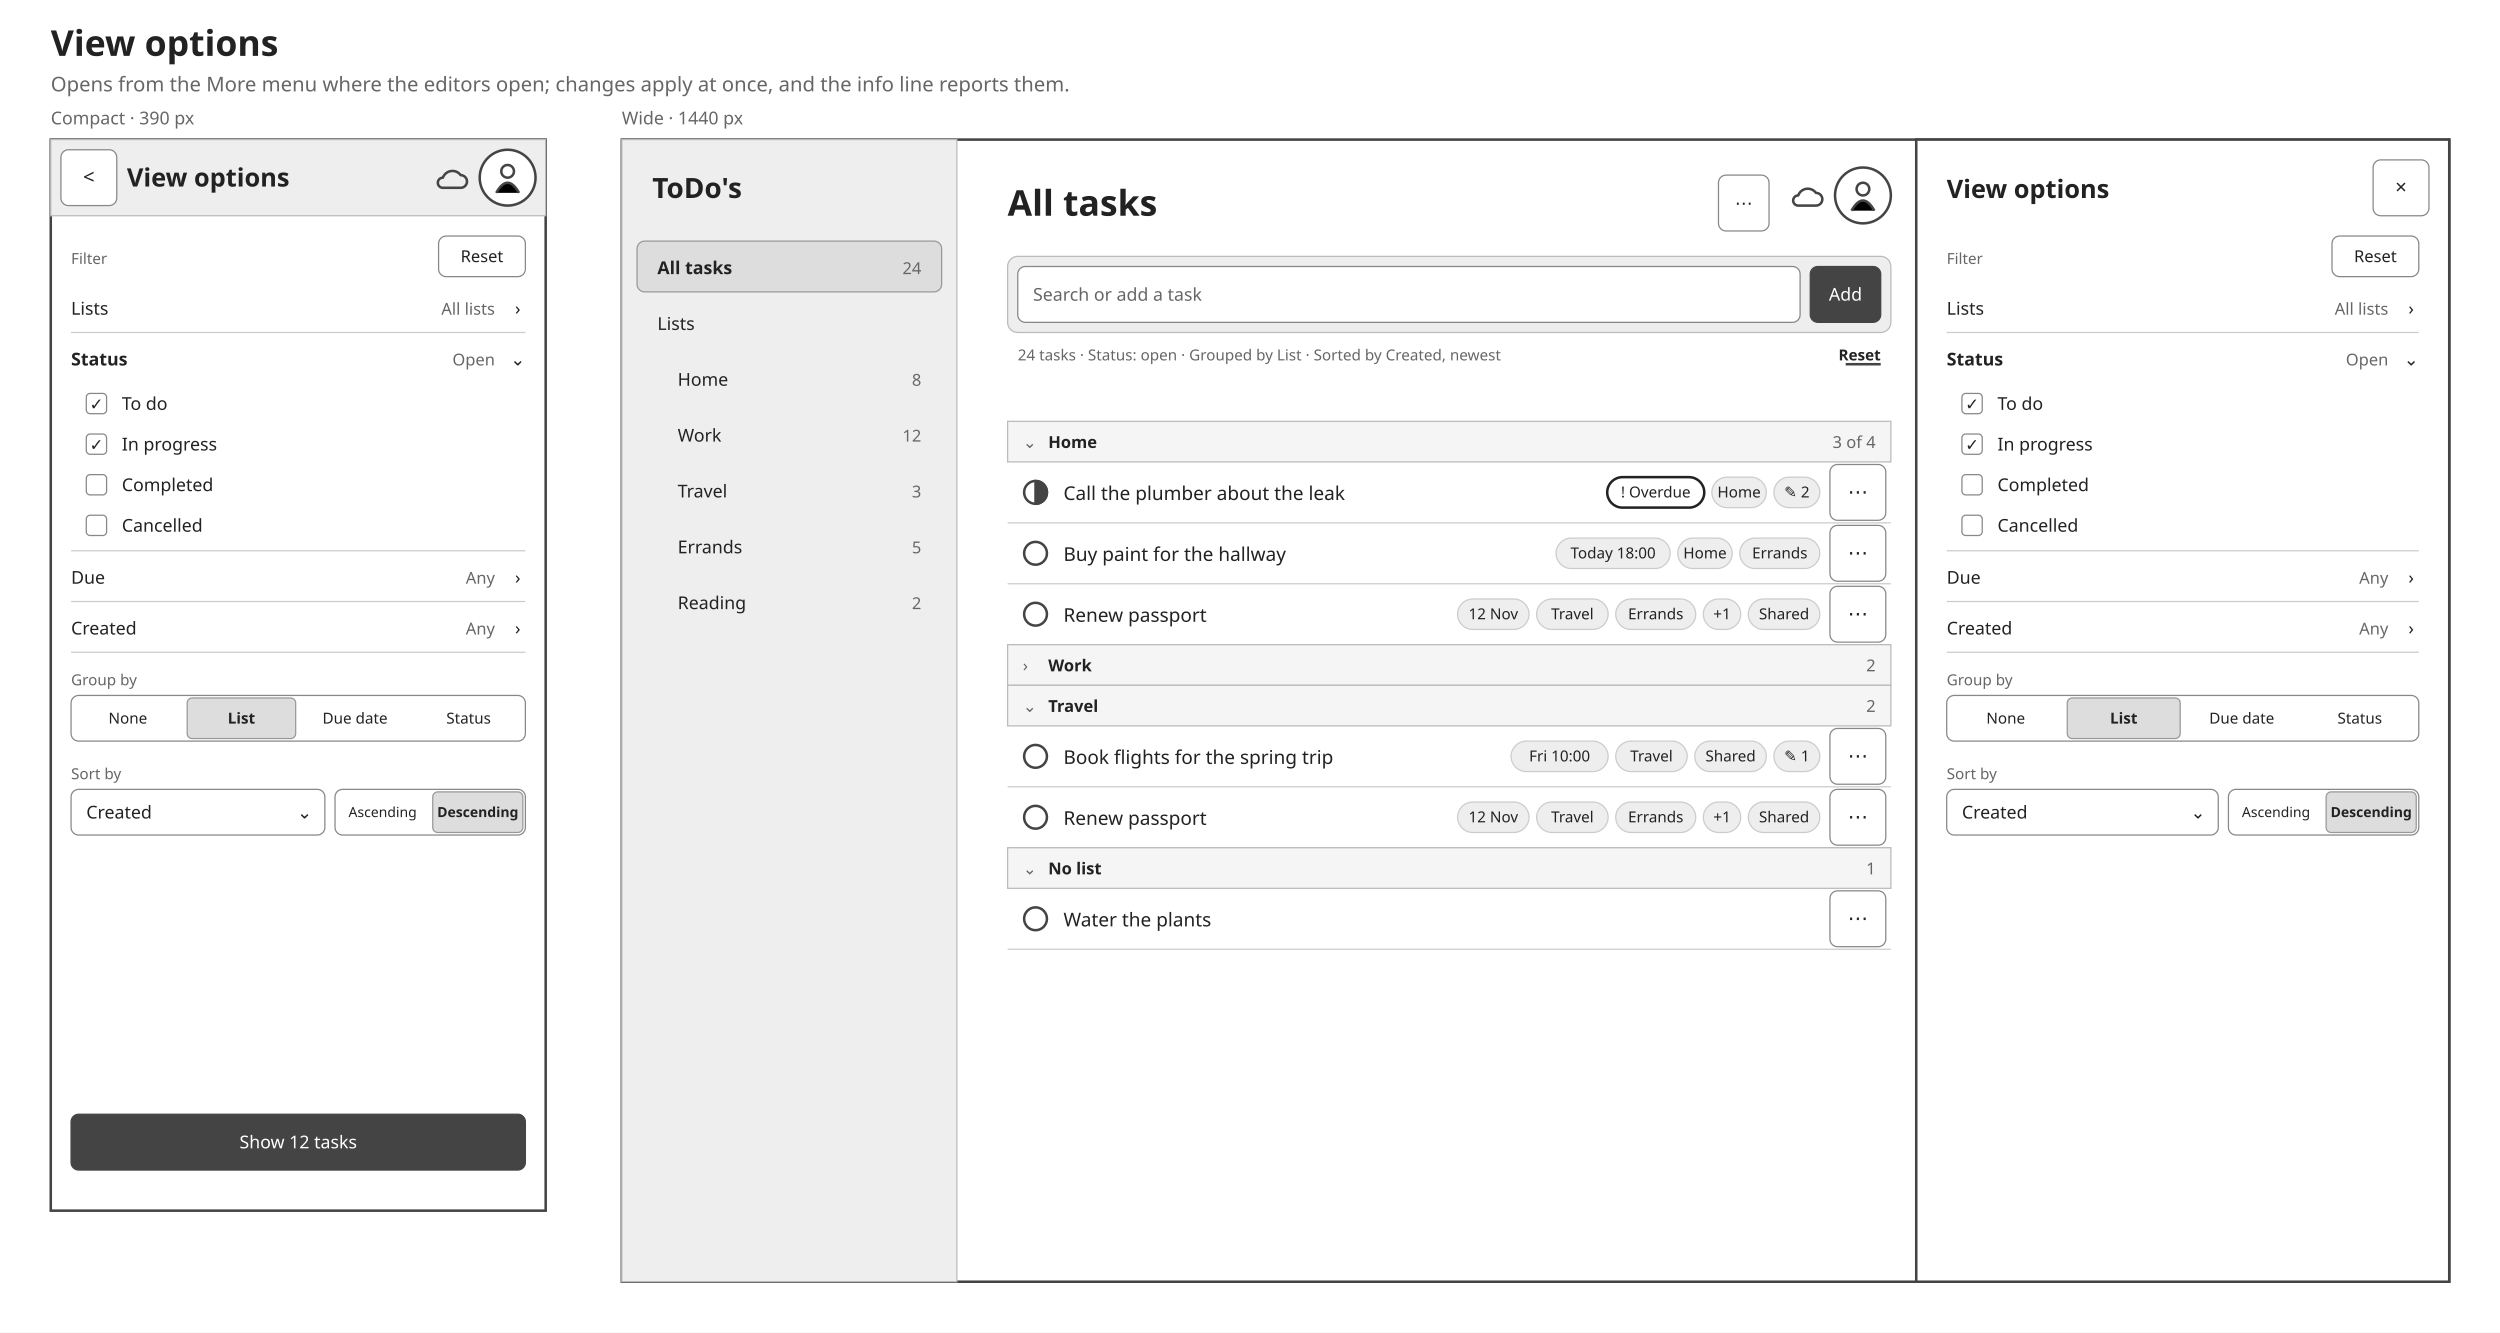
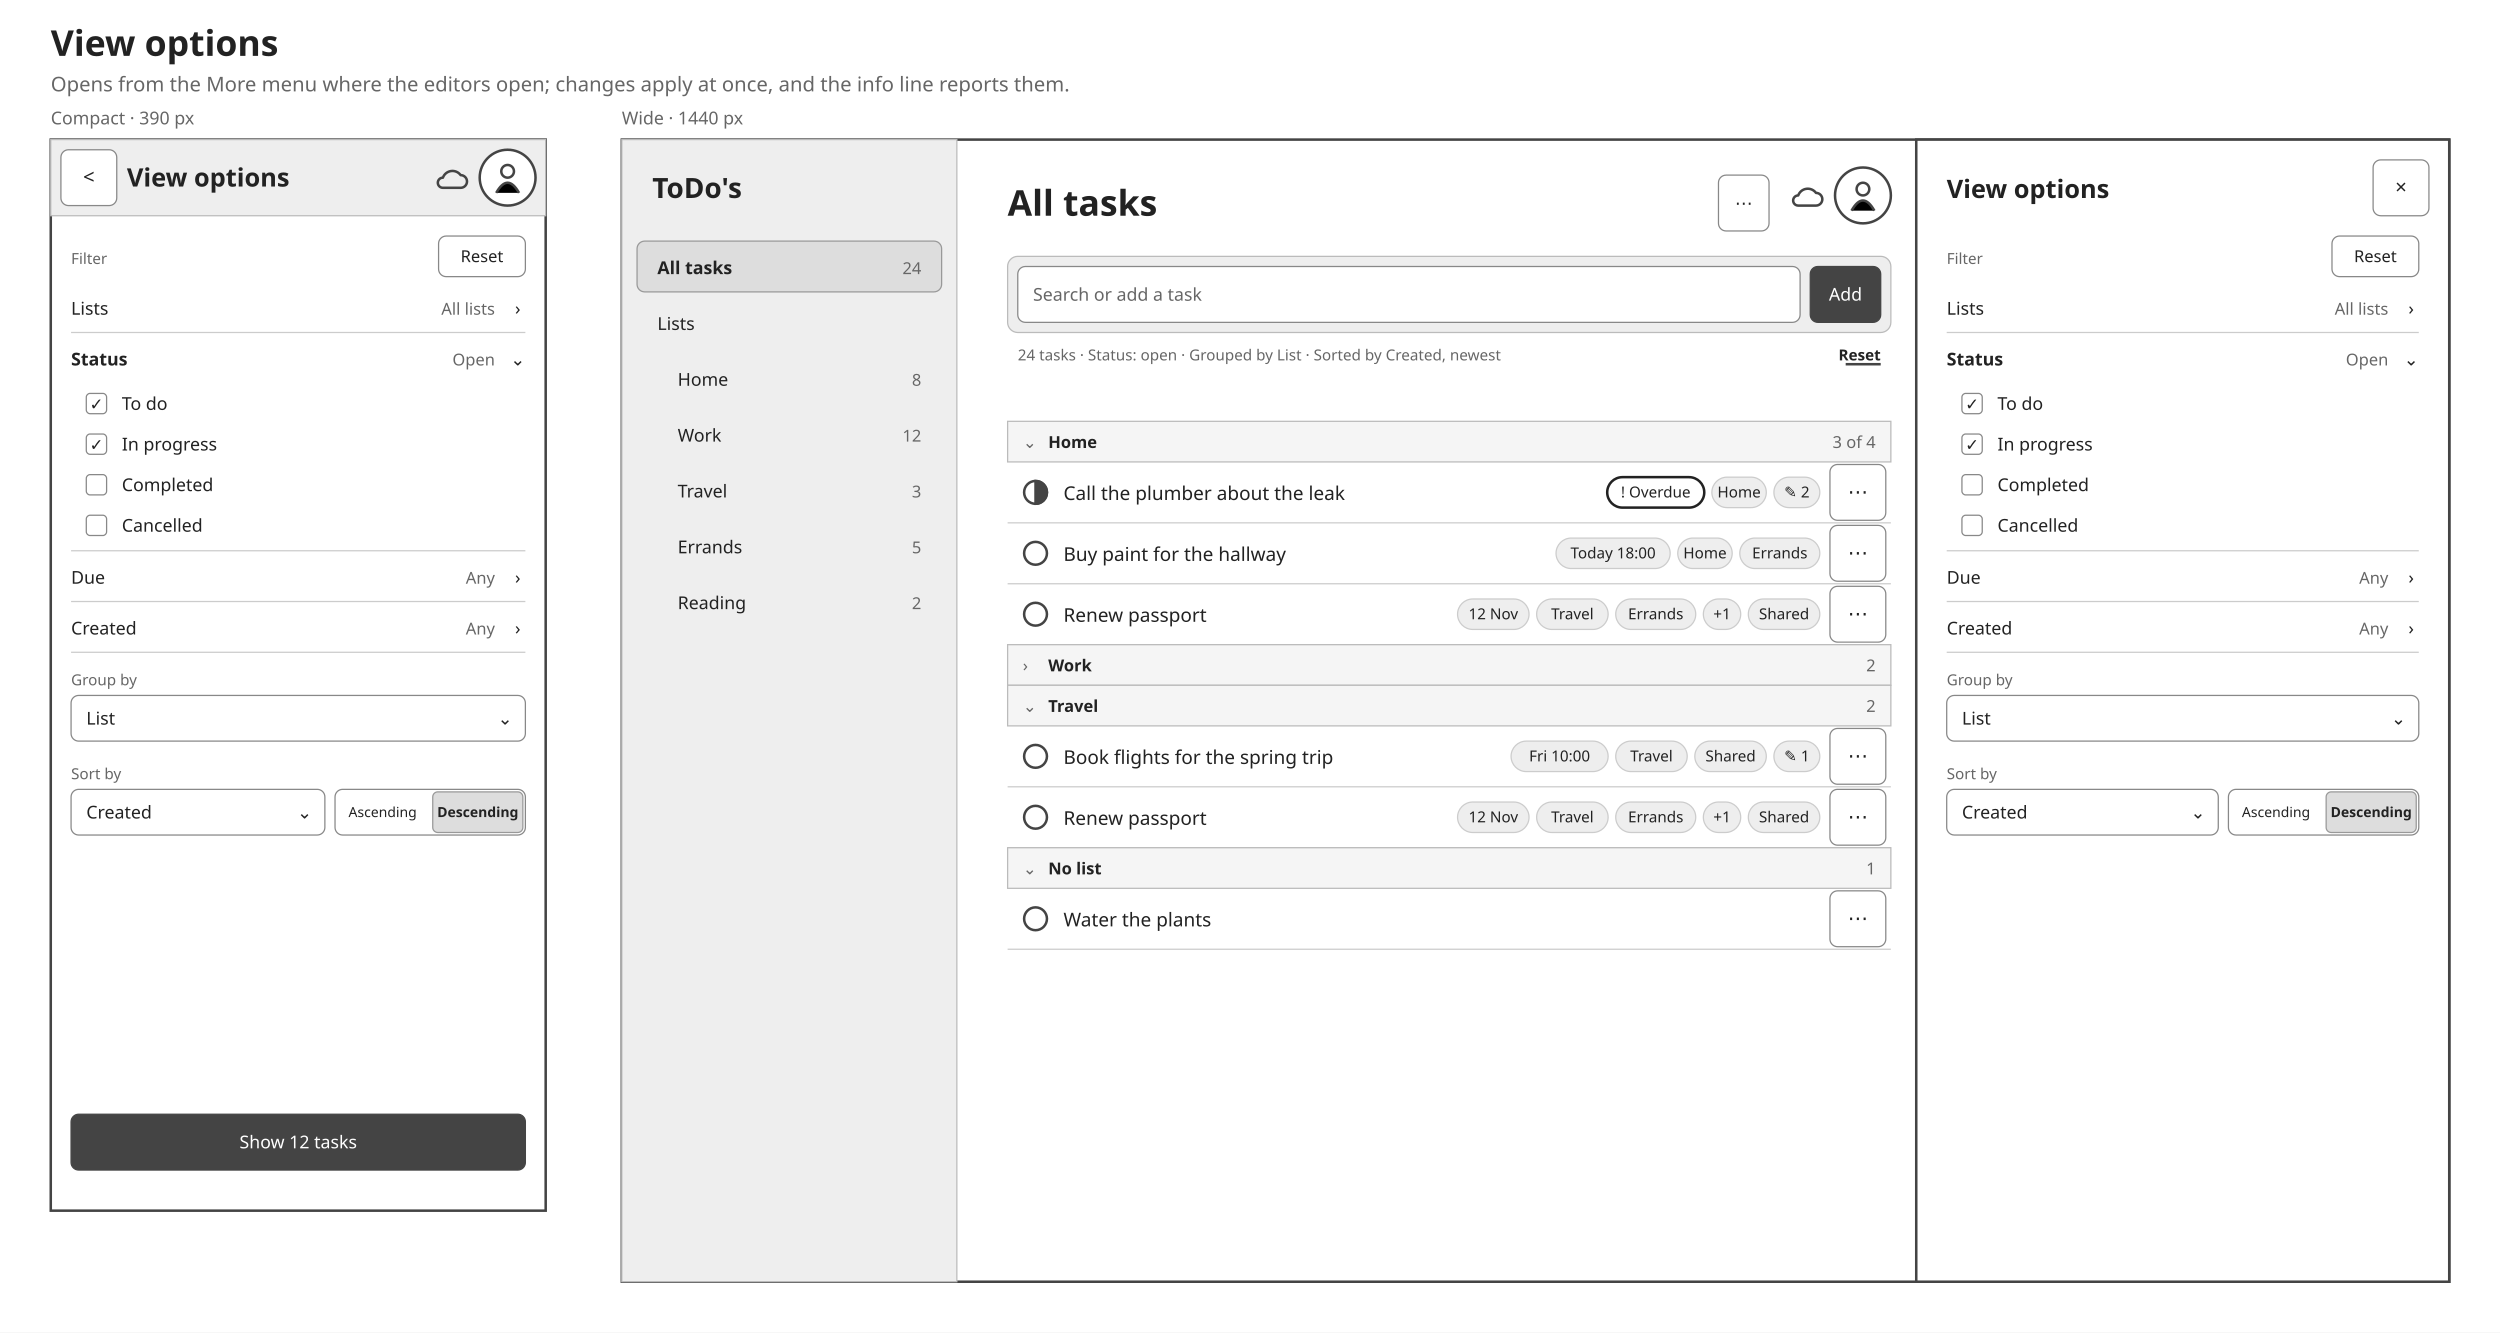
<svg xmlns="http://www.w3.org/2000/svg" width="1970" height="1050" viewBox="0 0 1970 1050">
  <style>
text { font-family: sans-serif; fill: #222222; }
.muted { fill: #666666; }
.on-primary { fill: #ffffff; }
.bold { font-weight: bold; }
rect.frame { fill: #ffffff; stroke: #444444; stroke-width: 2; }
.bar { fill: #eeeeee; stroke: #bbbbbb; }
.box { fill: #f5f5f5; stroke: #bbbbbb; }
.control { fill: #ffffff; stroke: #888888; }
.disabled { fill: #f5f5f5; stroke: #cccccc; }
.primary { fill: #444444; stroke: #444444; }
.selected { fill: #dddddd; stroke: #999999; }
.chip { fill: #eeeeee; stroke: #cccccc; }
.signal { fill: #ffffff; stroke: #222222; stroke-width: 2; }
.scrim { fill: #888888; fill-opacity: 0.5; }
.rule { stroke: #cccccc; }
.drop { stroke: #222222; stroke-width: 3; }
.icon { fill: #ffffff; stroke: #444444; stroke-width: 2; }
.icon-fill { fill: #444444; stroke: #444444; stroke-width: 2; }
.icon-mark { fill: none; stroke: #ffffff; stroke-width: 2; }
.icon-line { stroke: #444444; stroke-width: 2; }
.icon-line-open { fill: none; stroke: #444444; stroke-width: 2; stroke-linecap: round; stroke-linejoin: round; }
  </style>
  <rect x="0" y="0" width="1970" height="1050" fill="#ffffff" />
  <text x="40" y="44" font-size="28" class="bold">View options</text>
  <text x="40" y="72" font-size="16" class="muted">Opens from the More menu where the editors open; changes apply at once, and the info line reports them.</text>
  <text x="40" y="98" font-size="14" class="muted">Compact · 390 px</text>
  <text x="490" y="98" font-size="14" class="muted">Wide · 1440 px</text>
  <g class="frame" data-width="390" data-height="844" transform="translate(40 110)">
    <rect x="0" y="0" width="390" height="844" rx="0" class="frame" />
    <rect x="0" y="0" width="390" height="60" rx="0" class="bar" />
    <rect x="8" y="8" width="44" height="44" rx="6" class="control" />
    <text x="30" y="35" font-size="16" text-anchor="middle">&lt;</text>
    <circle cx="360" cy="30" r="22" class="icon" />
    <circle cx="360" cy="25" r="5" class="icon" />
    <path d="M 351 42 Q 360 26 369 42" class="icon-line" />
    <path d="M 309 38 H 323 A 5 5 0 0 0 323 28 A 8 8 0 0 0 309 30 A 4 4 0 0 0 309 38 Z" class="icon-line-open" />
    <text x="60" y="37" font-size="20" class="bold">View options</text>
    <text x="16" y="98" font-size="12" class="muted">Filter</text>
    <rect x="305.6" y="76" width="68.4" height="32" rx="6" class="control" />
    <text x="339.8" y="96.55" font-size="13" text-anchor="middle">Reset</text>
    <text x="16" y="138" font-size="14">Lists</text>
    <text x="350" y="138" font-size="13" class="muted" text-anchor="end">All lists</text>
    <text x="368" y="138" font-size="14" text-anchor="middle">›</text>
    <line x1="16" y1="152" x2="374" y2="152" class="rule" />
    <text x="16" y="178" font-size="14" class="bold">Status</text>
    <text x="350" y="178" font-size="13" class="muted" text-anchor="end">Open</text>
    <text x="368" y="178" font-size="14" text-anchor="middle">⌄</text>
    <rect x="28" y="200" width="16" height="16" rx="3" class="control" />
    <text x="36" y="213" font-size="13" class="bold" text-anchor="middle">✓</text>
    <text x="56" y="213" font-size="14">To do</text>
    <rect x="28" y="232" width="16" height="16" rx="3" class="control" />
    <text x="36" y="245" font-size="13" class="bold" text-anchor="middle">✓</text>
    <text x="56" y="245" font-size="14">In progress</text>
    <rect x="28" y="264" width="16" height="16" rx="3" class="control" />
    <text x="56" y="277" font-size="14">Completed</text>
    <rect x="28" y="296" width="16" height="16" rx="3" class="control" />
    <text x="56" y="309" font-size="14">Cancelled</text>
    <line x1="16" y1="324" x2="374" y2="324" class="rule" />
    <text x="16" y="350" font-size="14">Due</text>
    <text x="350" y="350" font-size="13" class="muted" text-anchor="end">Any</text>
    <text x="368" y="350" font-size="14" text-anchor="middle">›</text>
    <line x1="16" y1="364" x2="374" y2="364" class="rule" />
    <text x="16" y="390" font-size="14">Created</text>
    <text x="350" y="390" font-size="13" class="muted" text-anchor="end">Any</text>
    <text x="368" y="390" font-size="14" text-anchor="middle">›</text>
    <line x1="16" y1="404" x2="374" y2="404" class="rule" />
    <text x="16" y="430" font-size="12" class="muted">Group by</text>
    <rect x="16" y="438" width="358" height="36" rx="6" class="control" />
-     <text x="60.75" y="460.2" font-size="12" text-anchor="middle">None</text>
-     <rect x="107.5" y="440" width="85.5" height="32" rx="4" class="selected" />
-     <text x="150.25" y="460.2" font-size="12" class="bold" text-anchor="middle">List</text>
-     <text x="239.75" y="460.2" font-size="12" text-anchor="middle">Due date</text>
-     <text x="329.25" y="460.2" font-size="12" text-anchor="middle">Status</text>
+     <text x="28" y="461" font-size="14">List</text>
+     <text x="358" y="461" font-size="14" text-anchor="middle">⌄</text>
    <text x="16" y="504" font-size="12" class="muted">Sort by</text>
    <rect x="16" y="512" width="200" height="36" rx="6" class="control" />
    <text x="28" y="535" font-size="14">Created</text>
    <text x="200" y="535" font-size="14" text-anchor="middle">⌄</text>
    <rect x="224" y="512" width="150" height="36" rx="6" class="control" />
    <text x="261.5" y="533.85" font-size="11" text-anchor="middle">Ascending</text>
    <rect x="301" y="514" width="71" height="32" rx="4" class="selected" />
    <text x="336.5" y="533.85" font-size="11" class="bold" text-anchor="middle">Descending</text>
    <rect x="16" y="768" width="358" height="44" rx="6" class="primary" />
    <text x="195" y="794.9" font-size="14" class="on-primary" text-anchor="middle">Show 12 tasks</text>
  </g>
  <g class="frame" data-width="1440" data-height="900" transform="translate(490 110)">
    <rect x="0" y="0" width="1440" height="900" rx="0" class="frame" />
    <rect x="0" y="0" width="264" height="900" rx="0" class="bar" />
    <text x="24" y="46" font-size="22" class="bold">ToDo's</text>
    <rect x="12" y="80" width="240" height="40" rx="6" class="selected" />
    <text x="28" y="106" font-size="14" class="bold">All tasks</text>
    <text x="236" y="106" font-size="13" class="muted" text-anchor="end">24</text>
    <text x="28" y="150" font-size="14">Lists</text>
    <text x="44" y="194" font-size="14">Home</text>
    <text x="236" y="194" font-size="13" class="muted" text-anchor="end">8</text>
    <text x="44" y="238" font-size="14">Work</text>
    <text x="236" y="238" font-size="13" class="muted" text-anchor="end">12</text>
    <text x="44" y="282" font-size="14">Travel</text>
    <text x="236" y="282" font-size="13" class="muted" text-anchor="end">3</text>
    <text x="44" y="326" font-size="14">Errands</text>
    <text x="236" y="326" font-size="13" class="muted" text-anchor="end">5</text>
    <text x="44" y="370" font-size="14">Reading</text>
    <text x="236" y="370" font-size="13" class="muted" text-anchor="end">2</text>
    <circle cx="978" cy="44" r="22" class="icon" />
    <circle cx="978" cy="39" r="5" class="icon" />
    <path d="M 969 56 Q 978 40 987 56" class="icon-line" />
    <path d="M 927 52 H 941 A 5 5 0 0 0 941 42 A 8 8 0 0 0 927 44 A 4 4 0 0 0 927 52 Z" class="icon-line-open" />
    <rect x="864.16" y="28" width="39.84" height="44" rx="6" class="control" />
    <text x="884.08" y="54.9" font-size="14" text-anchor="middle">⋯</text>
    <text x="304" y="60" font-size="28" class="bold">All tasks</text>
    <rect x="304" y="92" width="696" height="60" rx="8" class="bar" />
    <rect x="936.48" y="100" width="55.52" height="44" rx="6" class="primary" />
    <text x="964.24" y="126.9" font-size="14" class="on-primary" text-anchor="middle">Add</text>
    <rect x="312" y="100" width="616.48" height="44" rx="6" class="control" />
    <text x="324" y="127" font-size="14" class="muted">Search or add a task</text>
    <text x="992" y="174" font-size="12" class="bold" text-anchor="end">Reset</text>
    <line x1="964.4" y1="177" x2="992" y2="177" class="icon-line" />
    <text x="312" y="174" font-size="12" class="muted">24 tasks · Status: open · Grouped by List · Sorted by Created, newest</text>
    <rect x="304" y="222" width="696" height="32" rx="0" class="box" />
    <text x="316" y="243" font-size="13" class="muted">⌄</text>
    <text x="336" y="243" font-size="13" class="bold">Home</text>
    <text x="988" y="243" font-size="13" class="muted" text-anchor="end">3 of 4</text>
    <line x1="304" y1="302" x2="1000" y2="302" class="rule" />
    <circle cx="326" cy="278" r="9" class="icon" />
    <path d="M326 269.0 A9 9 0 0 1 326 287.0 Z" class="icon-fill" />
    <rect x="952" y="256" width="44" height="44" rx="6" class="control" />
    <text x="974" y="283" font-size="16" text-anchor="middle">⋯</text>
    <rect x="907.84" y="266" width="36.16" height="24" rx="12" class="chip" />
    <text x="925.92" y="282" font-size="12" text-anchor="middle">✎ 2</text>
    <rect x="858.96" y="266" width="42.88" height="24" rx="12" class="chip" />
    <text x="880.4" y="282" font-size="12" text-anchor="middle">Home</text>
    <rect x="776.48" y="266" width="76.48" height="24" rx="12" class="signal" />
    <text x="814.72" y="282" font-size="12" text-anchor="middle">! Overdue</text>
    <text x="348" y="284" font-size="15">Call the plumber about the leak</text>
    <line x1="304" y1="350" x2="1000" y2="350" class="rule" />
    <circle cx="326" cy="326" r="9" class="icon" />
    <rect x="952" y="304" width="44" height="44" rx="6" class="control" />
    <text x="974" y="331" font-size="16" text-anchor="middle">⋯</text>
    <rect x="880.96" y="314" width="63.04" height="24" rx="12" class="chip" />
    <text x="912.48" y="330" font-size="12" text-anchor="middle">Errands</text>
    <rect x="832.08" y="314" width="42.88" height="24" rx="12" class="chip" />
    <text x="853.52" y="330" font-size="12" text-anchor="middle">Home</text>
    <rect x="736.16" y="314" width="89.92" height="24" rx="12" class="chip" />
    <text x="781.12" y="330" font-size="12" text-anchor="middle">Today 18:00</text>
    <text x="348" y="332" font-size="15">Buy paint for the hallway</text>
    <line x1="304" y1="398" x2="1000" y2="398" class="rule" />
    <circle cx="326" cy="374" r="9" class="icon" />
    <rect x="952" y="352" width="44" height="44" rx="6" class="control" />
    <text x="974" y="379" font-size="16" text-anchor="middle">⋯</text>
    <rect x="887.68" y="362" width="56.32" height="24" rx="12" class="chip" />
    <text x="915.84" y="378" font-size="12" text-anchor="middle">Shared</text>
    <rect x="852.24" y="362" width="29.44" height="24" rx="12" class="chip" />
    <text x="866.96" y="378" font-size="12" text-anchor="middle">+1</text>
    <rect x="783.2" y="362" width="63.04" height="24" rx="12" class="chip" />
    <text x="814.72" y="378" font-size="12" text-anchor="middle">Errands</text>
    <rect x="720.88" y="362" width="56.32" height="24" rx="12" class="chip" />
    <text x="749.04" y="378" font-size="12" text-anchor="middle">Travel</text>
    <rect x="658.56" y="362" width="56.32" height="24" rx="12" class="chip" />
    <text x="686.72" y="378" font-size="12" text-anchor="middle">12 Nov</text>
    <text x="348" y="380" font-size="15">Renew passport</text>
    <rect x="304" y="398" width="696" height="32" rx="0" class="box" />
    <text x="316" y="419" font-size="13" class="muted">›</text>
    <text x="336" y="419" font-size="13" class="bold">Work</text>
    <text x="988" y="419" font-size="13" class="muted" text-anchor="end">2</text>
    <rect x="304" y="430" width="696" height="32" rx="0" class="box" />
    <text x="316" y="451" font-size="13" class="muted">⌄</text>
    <text x="336" y="451" font-size="13" class="bold">Travel</text>
    <text x="988" y="451" font-size="13" class="muted" text-anchor="end">2</text>
    <line x1="304" y1="510" x2="1000" y2="510" class="rule" />
    <circle cx="326" cy="486" r="9" class="icon" />
    <rect x="952" y="464" width="44" height="44" rx="6" class="control" />
    <text x="974" y="491" font-size="16" text-anchor="middle">⋯</text>
    <rect x="907.84" y="474" width="36.16" height="24" rx="12" class="chip" />
    <text x="925.92" y="490" font-size="12" text-anchor="middle">✎ 1</text>
    <rect x="845.52" y="474" width="56.32" height="24" rx="12" class="chip" />
    <text x="873.68" y="490" font-size="12" text-anchor="middle">Shared</text>
    <rect x="783.2" y="474" width="56.32" height="24" rx="12" class="chip" />
    <text x="811.36" y="490" font-size="12" text-anchor="middle">Travel</text>
    <rect x="700.72" y="474" width="76.48" height="24" rx="12" class="chip" />
    <text x="738.96" y="490" font-size="12" text-anchor="middle">Fri 10:00</text>
    <text x="348" y="492" font-size="15">Book flights for the spring trip</text>
    <line x1="304" y1="558" x2="1000" y2="558" class="rule" />
    <circle cx="326" cy="534" r="9" class="icon" />
    <rect x="952" y="512" width="44" height="44" rx="6" class="control" />
    <text x="974" y="539" font-size="16" text-anchor="middle">⋯</text>
    <rect x="887.68" y="522" width="56.32" height="24" rx="12" class="chip" />
    <text x="915.84" y="538" font-size="12" text-anchor="middle">Shared</text>
    <rect x="852.24" y="522" width="29.44" height="24" rx="12" class="chip" />
    <text x="866.96" y="538" font-size="12" text-anchor="middle">+1</text>
    <rect x="783.2" y="522" width="63.04" height="24" rx="12" class="chip" />
    <text x="814.72" y="538" font-size="12" text-anchor="middle">Errands</text>
    <rect x="720.88" y="522" width="56.32" height="24" rx="12" class="chip" />
    <text x="749.04" y="538" font-size="12" text-anchor="middle">Travel</text>
    <rect x="658.56" y="522" width="56.32" height="24" rx="12" class="chip" />
    <text x="686.72" y="538" font-size="12" text-anchor="middle">12 Nov</text>
    <text x="348" y="540" font-size="15">Renew passport</text>
    <rect x="304" y="558" width="696" height="32" rx="0" class="box" />
    <text x="316" y="579" font-size="13" class="muted">⌄</text>
    <text x="336" y="579" font-size="13" class="bold">No list</text>
    <text x="988" y="579" font-size="13" class="muted" text-anchor="end">1</text>
    <line x1="304" y1="638" x2="1000" y2="638" class="rule" />
    <circle cx="326" cy="614" r="9" class="icon" />
    <rect x="952" y="592" width="44" height="44" rx="6" class="control" />
    <text x="974" y="619" font-size="16" text-anchor="middle">⋯</text>
    <text x="348" y="620" font-size="15">Water the plants</text>
    <rect x="1020" y="0" width="420" height="900" rx="0" class="frame" />
    <text x="1044" y="46" font-size="20" class="bold">View options</text>
    <rect x="1380" y="16" width="44" height="44" rx="6" class="control" />
    <text x="1402" y="43" font-size="16" text-anchor="middle">×</text>
    <text x="1044" y="98" font-size="12" class="muted">Filter</text>
    <rect x="1347.6" y="76" width="68.4" height="32" rx="6" class="control" />
    <text x="1381.8" y="96.55" font-size="13" text-anchor="middle">Reset</text>
    <text x="1044" y="138" font-size="14">Lists</text>
    <text x="1392" y="138" font-size="13" class="muted" text-anchor="end">All lists</text>
    <text x="1410" y="138" font-size="14" text-anchor="middle">›</text>
    <line x1="1044" y1="152" x2="1416" y2="152" class="rule" />
    <text x="1044" y="178" font-size="14" class="bold">Status</text>
    <text x="1392" y="178" font-size="13" class="muted" text-anchor="end">Open</text>
    <text x="1410" y="178" font-size="14" text-anchor="middle">⌄</text>
    <rect x="1056" y="200" width="16" height="16" rx="3" class="control" />
    <text x="1064" y="213" font-size="13" class="bold" text-anchor="middle">✓</text>
    <text x="1084" y="213" font-size="14">To do</text>
    <rect x="1056" y="232" width="16" height="16" rx="3" class="control" />
    <text x="1064" y="245" font-size="13" class="bold" text-anchor="middle">✓</text>
    <text x="1084" y="245" font-size="14">In progress</text>
    <rect x="1056" y="264" width="16" height="16" rx="3" class="control" />
    <text x="1084" y="277" font-size="14">Completed</text>
    <rect x="1056" y="296" width="16" height="16" rx="3" class="control" />
    <text x="1084" y="309" font-size="14">Cancelled</text>
    <line x1="1044" y1="324" x2="1416" y2="324" class="rule" />
    <text x="1044" y="350" font-size="14">Due</text>
    <text x="1392" y="350" font-size="13" class="muted" text-anchor="end">Any</text>
    <text x="1410" y="350" font-size="14" text-anchor="middle">›</text>
    <line x1="1044" y1="364" x2="1416" y2="364" class="rule" />
    <text x="1044" y="390" font-size="14">Created</text>
    <text x="1392" y="390" font-size="13" class="muted" text-anchor="end">Any</text>
    <text x="1410" y="390" font-size="14" text-anchor="middle">›</text>
    <line x1="1044" y1="404" x2="1416" y2="404" class="rule" />
    <text x="1044" y="430" font-size="12" class="muted">Group by</text>
    <rect x="1044" y="438" width="372" height="36" rx="6" class="control" />
-     <text x="1090.5" y="460.2" font-size="12" text-anchor="middle">None</text>
-     <rect x="1139" y="440" width="89" height="32" rx="4" class="selected" />
-     <text x="1183.5" y="460.2" font-size="12" class="bold" text-anchor="middle">List</text>
-     <text x="1276.5" y="460.2" font-size="12" text-anchor="middle">Due date</text>
-     <text x="1369.5" y="460.2" font-size="12" text-anchor="middle">Status</text>
+     <text x="1056" y="461" font-size="14">List</text>
+     <text x="1400" y="461" font-size="14" text-anchor="middle">⌄</text>
    <text x="1044" y="504" font-size="12" class="muted">Sort by</text>
    <rect x="1044" y="512" width="214" height="36" rx="6" class="control" />
    <text x="1056" y="535" font-size="14">Created</text>
    <text x="1242" y="535" font-size="14" text-anchor="middle">⌄</text>
    <rect x="1266" y="512" width="150" height="36" rx="6" class="control" />
    <text x="1303.5" y="533.85" font-size="11" text-anchor="middle">Ascending</text>
    <rect x="1343" y="514" width="71" height="32" rx="4" class="selected" />
    <text x="1378.5" y="533.85" font-size="11" class="bold" text-anchor="middle">Descending</text>
  </g>
</svg>
